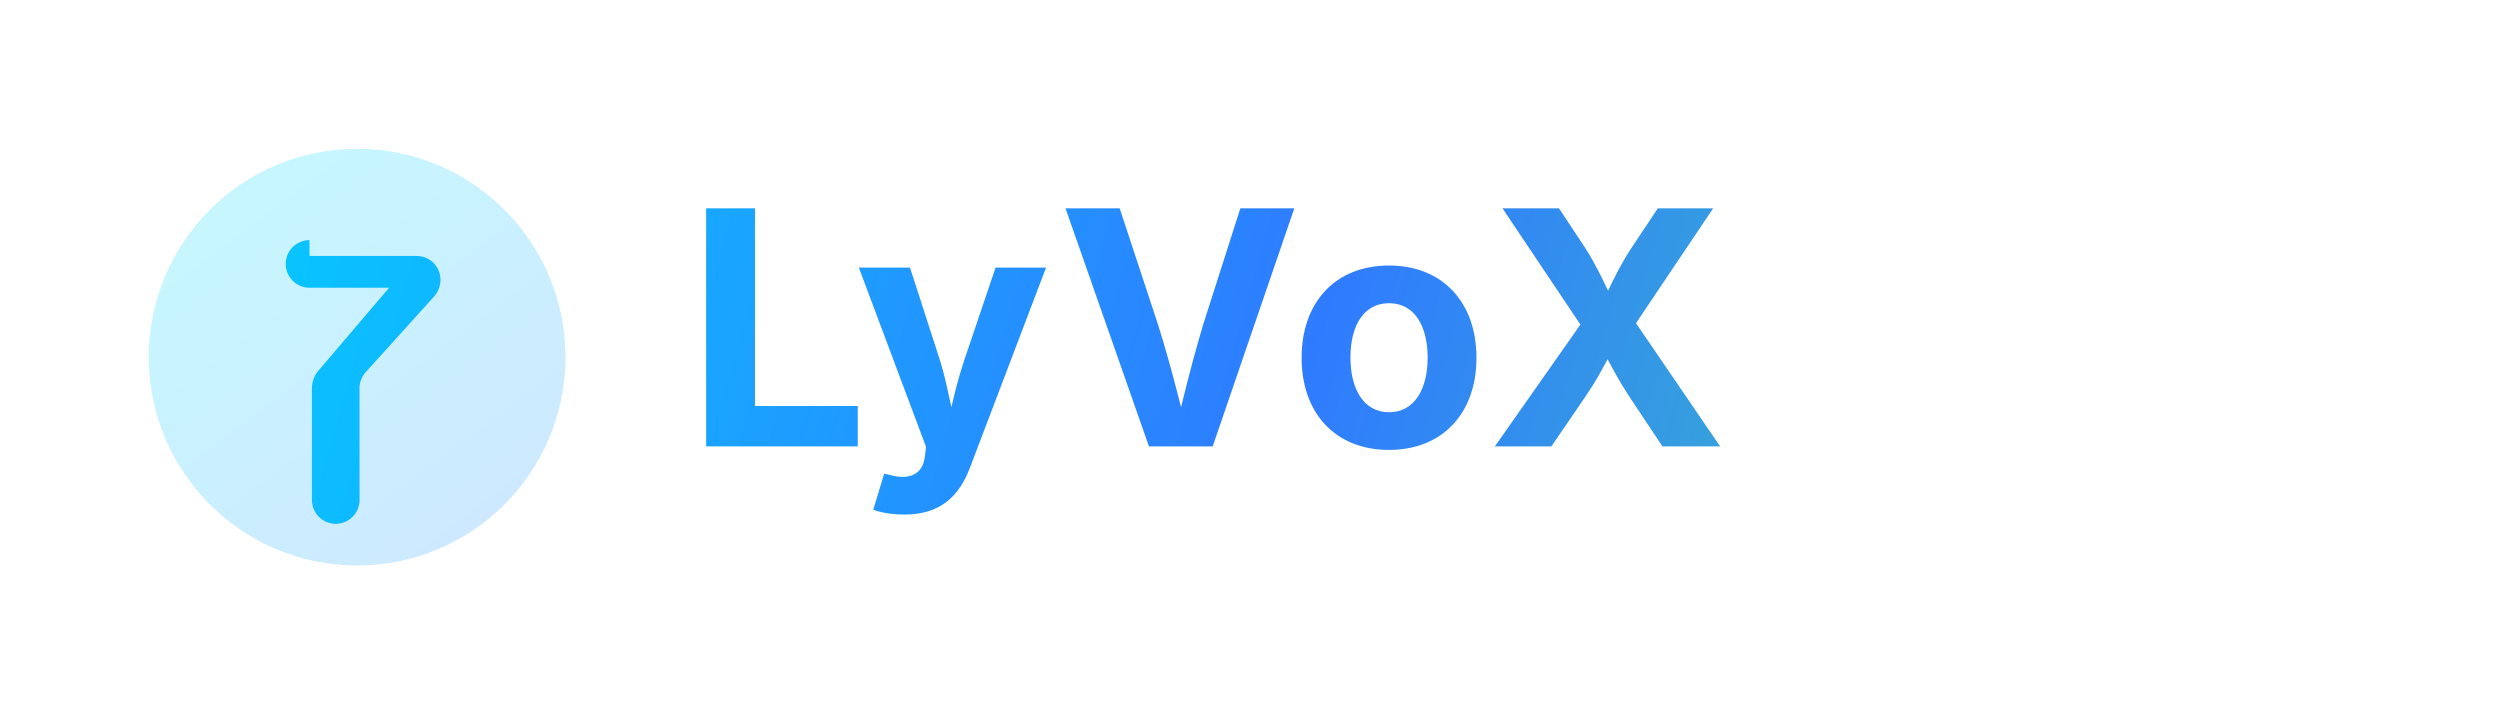
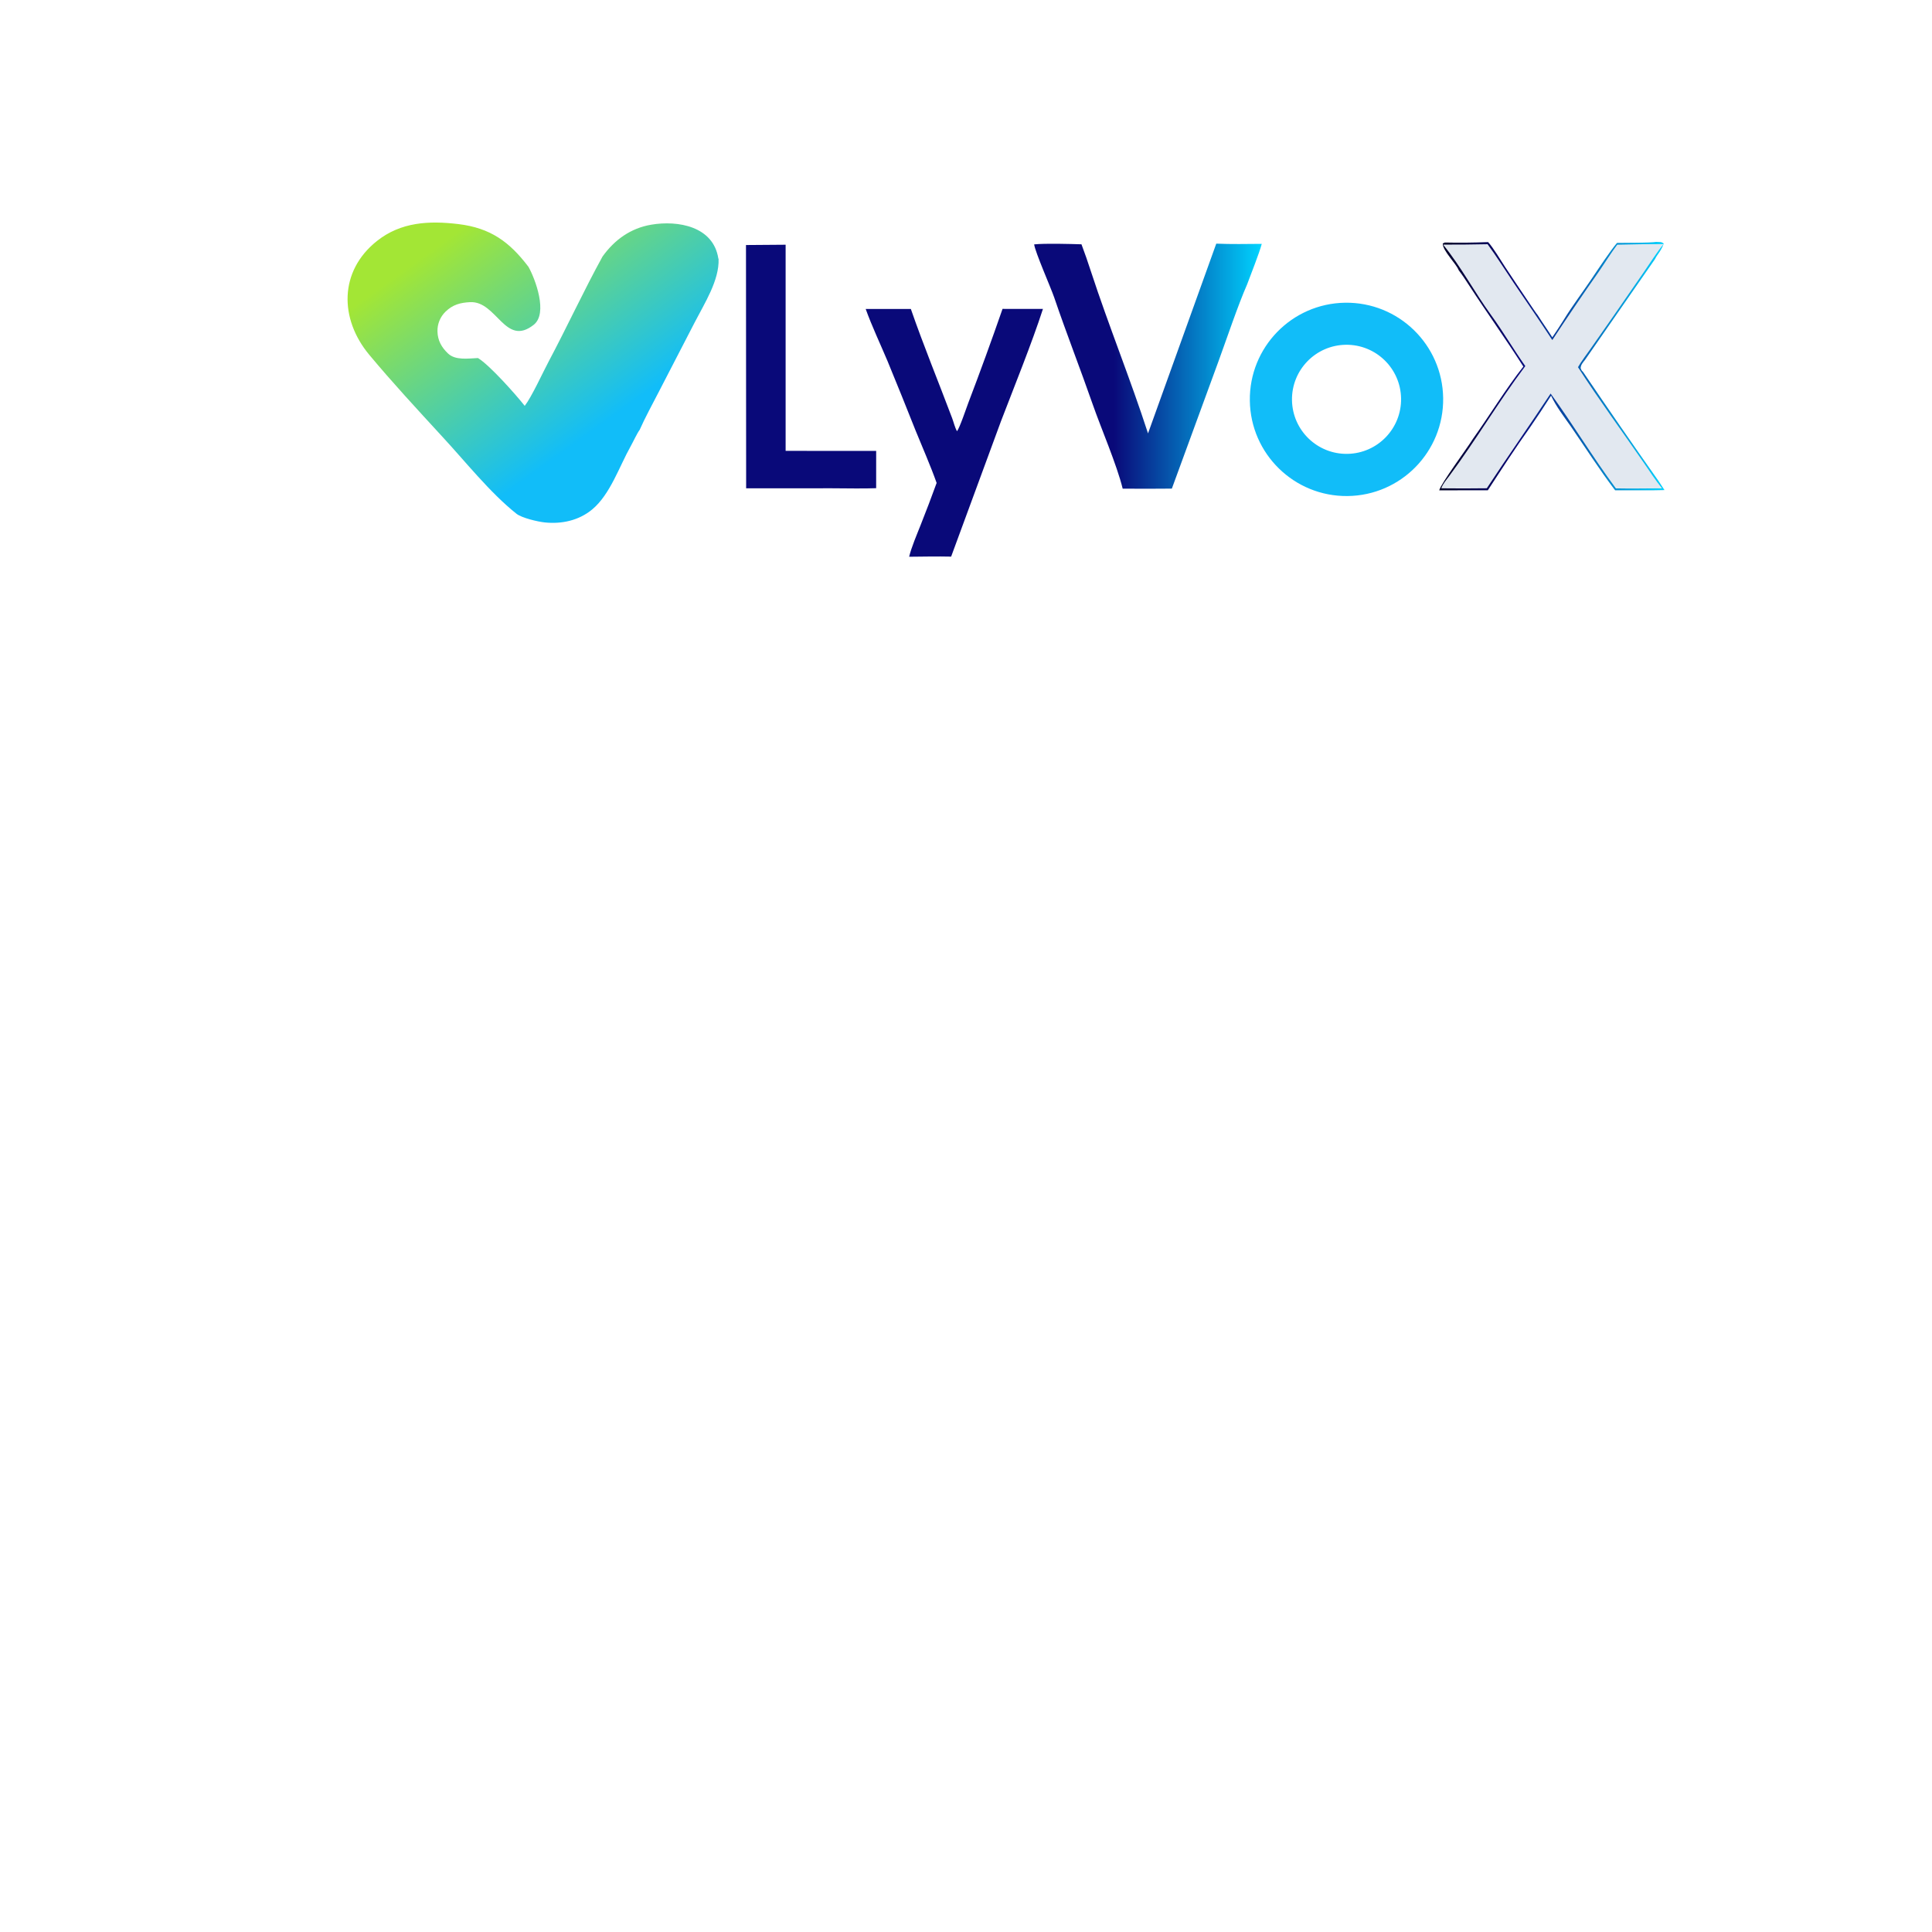
- <svg xmlns="http://www.w3.org/2000/svg" width="168" height="48" viewBox="0 0 168 48" fill="none">
+ <svg xmlns="http://www.w3.org/2000/svg" version="1.1" width="1024" height="1024" viewBox="384 -88.5 1024 1024" xml:space="preserve">
  <defs>
-     <linearGradient id="lyvox-wordmark-gradient" x1="0" y1="0" x2="168" y2="48" gradientUnits="userSpaceOnUse">
-       <stop offset="0" stop-color="#00D4FF" />
-       <stop offset="0.48" stop-color="#2F7BFF" />
-       <stop offset="1" stop-color="#45F391" />
+ </defs>
+   <g transform="matrix(0.5 0 0 0.5 1097.67 123.18)">
+     <path style="stroke: none; stroke-width: 1; stroke-dasharray: none; stroke-linecap: butt; stroke-dashoffset: 0; stroke-linejoin: miter; stroke-miterlimit: 4; fill: rgb(17,189,249); fill-rule: nonzero; opacity: 1;" transform=" translate(-1422.37, -525.61)" d="M 1420.82 423.149 C 1477.49 422.293 1524.09 467.598 1524.84 524.268 C 1525.58 580.938 1480.18 627.447 1423.5 628.073 C 1367 628.698 1320.65 583.456 1319.91 526.949 C 1319.17 470.442 1364.32 424.004 1420.82 423.149 z M 1423.49 583.365 C 1455.36 582.77 1480.73 556.504 1480.23 524.637 C 1479.73 492.77 1453.54 467.317 1421.67 467.725 C 1389.67 468.135 1364.09 494.458 1364.59 526.458 C 1365.1 558.457 1391.49 583.962 1423.49 583.365 z" stroke-linecap="round" />
+   </g>
+   <g transform="matrix(0.5 0 0 0.5 1206.51 105.55)">
+     <path style="stroke: none; stroke-width: 1; stroke-dasharray: none; stroke-linecap: butt; stroke-dashoffset: 0; stroke-linejoin: miter; stroke-miterlimit: 4; fill: rgb(226,232,240); fill-rule: nonzero; opacity: 1;" transform=" translate(-1640.12, -490.36)" d="M 1750.68 358.711 C 1754.48 358.985 1756.06 358.396 1758.54 360.301 L 1758.57 360.995 C 1755.33 369.241 1751.87 371.772 1749.47 376.831 L 1675.37 483.573 C 1672.95 486.748 1670.93 488.589 1670.59 492.49 C 1671.81 495.111 1671.21 494.631 1673.14 496.459 C 1699.51 535.328 1726.24 573.954 1753.32 612.332 L 1759.49 621.742 C 1750.65 621.985 1741.81 622.066 1732.97 621.985 L 1707.2 621.982 C 1690.29 599.669 1675.94 577.091 1660.14 554.092 C 1652.56 543.318 1644.99 533.544 1639.28 521.668 C 1632.02 533.054 1624.55 544.309 1616.89 555.429 C 1601.9 576.425 1586.42 600.218 1572.27 621.939 L 1520.74 622.018 C 1523.01 614.155 1549.56 578.541 1556.58 567.341 C 1573.8 543.181 1591.82 513.721 1609.93 490.833 C 1591.41 461.737 1571.24 433.689 1552.44 404.776 C 1548.9 399.338 1545.39 393.873 1541.41 388.74 C 1538.88 381.856 1524.29 367.973 1524.47 360.384 L 1526.73 359.35 C 1542.01 359.679 1557.3 359.534 1572.57 358.917 C 1577.85 364.622 1586.01 378.285 1590.55 385.241 C 1599.07 398.115 1607.66 410.939 1616.33 423.712 C 1617.23 425.044 1624.27 435.582 1625.04 436.208 C 1630.1 444.288 1635.63 451.898 1640.59 459.88 C 1644.9 453.663 1648.8 447.528 1652.85 441.144 C 1660.77 428.028 1673.84 410.477 1682.61 397.402 C 1688.93 387.977 1702.26 367.903 1709.18 359.795 C 1717.23 359.654 1744.57 359.812 1750.68 358.711 z" stroke-linecap="round" />
+   </g>
+   <g transform="matrix(0.5 0 0 0.5 1206.51 105.55)">
+     <linearGradient id="SVGID_SVGID_3844_1" gradientUnits="userSpaceOnUse" gradientTransform="matrix(1 0 0 1 1520.74 358.71)" x1="0" y1="131.654" x2="238.75" y2="131.654">
+       <stop offset="0%" style="stop-color:rgb(2,0,36);stop-opacity: 1" />
+       <stop offset="35%" style="stop-color:rgb(9,9,121);stop-opacity: 1" />
+       <stop offset="100%" style="stop-color:rgb(0,212,255);stop-opacity: 1" />
    </linearGradient>
-     <linearGradient id="lyvox-icon-gradient" x1="12" y1="8" x2="36" y2="40" gradientUnits="userSpaceOnUse">
-       <stop offset="0" stop-color="#00D4FF" />
-       <stop offset="1" stop-color="#2F7BFF" />
+     <path style="stroke: none; stroke-width: 1; stroke-dasharray: none; stroke-linecap: butt; stroke-dashoffset: 0; stroke-linejoin: miter; stroke-miterlimit: 4; fill: url(#SVGID_SVGID_3844_1); fill-rule: nonzero; opacity: 1;" transform=" translate(-1640.12, -490.36)" d="M 1750.68 358.711 C 1754.48 358.985 1756.06 358.396 1758.54 360.301 L 1758.57 360.995 C 1742.2 361.003 1725.82 361.219 1709.45 361.643 C 1702.71 370.549 1696.07 381.322 1689.63 390.644 C 1672.92 414.42 1656.57 438.453 1640.6 462.734 C 1627.42 442.478 1613.26 422.156 1599.72 402.063 C 1591.05 389.188 1581.08 373.407 1572 361.131 C 1556.29 361.463 1540.57 361.609 1524.85 361.57 C 1543.55 384.461 1558.34 412.373 1575.79 436.338 C 1588.5 453.809 1599.54 472.76 1611.99 490.304 C 1583.84 527.782 1559.64 568.734 1531.69 606.391 C 1528.77 610.327 1524.39 615.333 1522.94 619.883 C 1539.02 620.074 1555.1 620.06 1571.18 619.843 C 1593.42 586.036 1616.62 553.157 1638.82 519.444 C 1662.51 552.015 1683.38 586.795 1707.99 619.961 C 1723.88 620.304 1740.92 619.951 1756.9 619.904 C 1750.29 611.739 1744.03 602.139 1738.04 593.432 C 1714.73 559.544 1690.1 526.046 1667.83 491.488 C 1670.52 486.484 1678.15 476.282 1681.65 471.313 L 1705.56 437.085 L 1737.92 390.265 C 1743.59 382.006 1752.38 368.333 1758.57 360.995 C 1755.33 369.241 1751.87 371.772 1749.47 376.831 L 1675.37 483.573 C 1672.95 486.748 1670.93 488.589 1670.59 492.49 C 1671.81 495.111 1671.21 494.631 1673.14 496.459 C 1699.51 535.328 1726.24 573.954 1753.32 612.332 L 1759.49 621.742 C 1750.65 621.985 1741.81 622.066 1732.97 621.985 L 1707.2 621.982 C 1690.29 599.669 1675.94 577.091 1660.14 554.092 C 1652.56 543.318 1644.99 533.544 1639.28 521.668 C 1632.02 533.054 1624.55 544.309 1616.89 555.429 C 1601.9 576.425 1586.42 600.218 1572.27 621.939 L 1520.74 622.018 C 1523.01 614.155 1549.56 578.541 1556.58 567.341 C 1573.8 543.181 1591.82 513.721 1609.93 490.833 C 1591.41 461.737 1571.24 433.689 1552.44 404.776 C 1548.9 399.338 1545.39 393.873 1541.41 388.74 C 1538.88 381.856 1524.29 367.973 1524.47 360.384 L 1526.73 359.35 C 1542.01 359.679 1557.3 359.534 1572.57 358.917 C 1577.85 364.622 1586.01 378.285 1590.55 385.241 C 1599.07 398.115 1607.66 410.939 1616.33 423.712 C 1617.23 425.044 1624.27 435.582 1625.04 436.208 C 1630.1 444.288 1635.63 451.898 1640.59 459.88 C 1644.9 453.663 1648.8 447.528 1652.85 441.144 C 1660.77 428.028 1673.84 410.477 1682.61 397.402 C 1688.93 387.977 1702.26 367.903 1709.18 359.795 C 1717.23 359.654 1744.57 359.812 1750.68 358.711 z" stroke-linecap="round" />
+   </g>
+   <g transform="matrix(0.5 0 0 0.5 992.44 105.59)">
+     <linearGradient id="SVGID_SVGID_3845_2" gradientUnits="userSpaceOnUse" gradientTransform="matrix(1 0 0 1 1091.34 360.54)" x1="0" y1="129.902" x2="241.26" y2="129.902">
+       <stop offset="35%" style="stop-color:rgb(9,9,121);stop-opacity: 1" />
+       <stop offset="100%" style="stop-color:rgb(0,212,255);stop-opacity: 1" />
    </linearGradient>
-   </defs>
-   <rect width="168" height="48" rx="10" fill="transparent" />
-   <g aria-label="LyVoX" transform="translate(6 6)">
-     <circle cx="18" cy="18" r="14" fill="url(#lyvox-icon-gradient)" opacity="0.22" />
-     <path d="M14.8 11.2H22C22.884 11.2 23.6 11.916 23.6 12.8C23.6 13.22 23.441 13.626 23.155 13.943L18.584 19C18.348 19.263 18.196 19.602 18.16 19.961V27.6C18.16 28.484 17.444 29.2 16.56 29.2C15.676 29.2 14.96 28.484 14.96 27.6V20.08C14.96 19.643 15.12 19.22 15.412 18.892L20.148 13.336H14.8C13.916 13.336 13.2 12.62 13.2 11.736C13.2 10.852 13.916 10.136 14.8 10.136Z" fill="url(#lyvox-wordmark-gradient)" />
-     <text x="40" y="24" font-family="'Inter','Segoe UI','SF Pro Display',sans-serif" font-weight="700" font-size="22" letter-spacing="0.02em" fill="url(#lyvox-wordmark-gradient)">LyVoX</text>
+     <path style="stroke: none; stroke-width: 1; stroke-dasharray: none; stroke-linecap: butt; stroke-dashoffset: 0; stroke-linejoin: miter; stroke-miterlimit: 4; fill: url(#SVGID_SVGID_3845_2); fill-rule: nonzero; opacity: 1;" transform=" translate(-1211.97, -490.44)" d="M 1284.38 360.543 C 1300.34 361.198 1316.6 360.896 1332.6 360.77 C 1330.01 370.661 1320.9 393.367 1317.07 403.798 C 1307.42 425.632 1294.96 462.819 1286.55 485.771 L 1237.3 620.204 C 1219.92 620.377 1202.55 620.392 1185.18 620.25 C 1178.84 594.463 1162.44 556.789 1153.44 530.981 C 1140.34 493.389 1125.47 455.456 1112.62 417.673 C 1109.17 407.516 1092.33 369.387 1091.34 361.307 C 1103.36 360.103 1128.9 360.841 1141.5 361.227 C 1145.11 370.727 1148.39 380.373 1151.54 390.032 C 1170.34 447.528 1193.42 504.195 1212.04 561.679 L 1284.38 360.543 z" stroke-linecap="round" />
+   </g>
+   <g transform="matrix(0.5 0 0 0.5 889.81 140.9)">
+     <path style="stroke: none; stroke-width: 1; stroke-dasharray: none; stroke-linecap: butt; stroke-dashoffset: 0; stroke-linejoin: round; stroke-miterlimit: 4; fill: rgb(9,9,121); fill-rule: nonzero; opacity: 1;" transform=" translate(-1006.67, -561.11)" d="M 912.717 429.825 L 960.581 429.803 C 974.025 468.609 989.849 507.009 1004.32 545.456 C 1006.14 550.286 1007.01 554.889 1009.51 559.445 C 1012.4 555.75 1019.29 535.267 1021.47 529.451 C 1034.08 496.401 1046.18 463.161 1057.78 429.742 L 1100.63 429.761 C 1088.97 465.826 1069.7 513.374 1056.1 548.896 L 1003.29 692.355 C 988.696 692.021 973.427 692.356 958.779 692.478 C 961.086 682.7 967.088 668.656 970.905 658.99 C 976.8 644.161 982.472 629.244 987.917 614.243 C 981.307 595.58 973.11 577.218 965.676 558.866 C 955.95 534.285 946.051 509.774 935.979 485.333 C 928.477 467.508 919.163 447.821 912.717 429.825 z" stroke-linecap="round" />
+   </g>
+   <g transform="matrix(0.5 0 0 0.5 813.89 105.8)">
+     <path style="stroke: none; stroke-width: 1; stroke-dasharray: none; stroke-linecap: butt; stroke-dashoffset: 0; stroke-linejoin: round; stroke-miterlimit: 4; fill: rgb(9,9,121); fill-rule: nonzero; opacity: 1;" transform=" translate(-854.88, -490.86)" d="M 785.877 361.998 L 827.898 361.682 L 827.892 580.206 L 923.877 580.218 L 923.863 619.762 C 909.762 620.349 891.495 619.846 876.967 619.854 L 786.042 619.895 L 785.877 361.998 z" stroke-linecap="round" />
+   </g>
+   <g transform="matrix(0.5 0 0 0.5 666.55 109.04)">
+     <linearGradient id="SVGID_SVGID_3847_3" gradientUnits="userSpaceOnUse" gradientTransform="matrix(1 0 0 1 277.54 338.18)" x1="98.329" y1="22.283" x2="294.987" y2="296.05">
+       <stop offset="0%" style="stop-color:rgb(163,230,53);stop-opacity: 1" />
+       <stop offset="76%" style="stop-color:rgb(17,189,249);stop-opacity: 1" />
+     </linearGradient>
+     <path style="stroke: none; stroke-width: 1; stroke-dasharray: none; stroke-linecap: butt; stroke-dashoffset: 0; stroke-linejoin: miter; stroke-miterlimit: 4; fill: url(#SVGID_SVGID_3847_3); fill-rule: nonzero; opacity: 1;" transform=" translate(-474.2, -497.34)" d="M 587.177 557.914 C 584.584 561.243 580.13 570.893 577.727 575.153 C 565.607 596.641 555.971 626.418 536.837 642.293 C 522.619 654.089 504.386 657.953 486.475 656.049 C 479.065 655.26 462.166 651.313 456.537 646.832 C 428.241 624.305 402.185 591.199 377.49 564.616 C 351.456 536.257 325.155 507.906 300.533 478.361 C 268.848 440.341 268.384 389.735 308.692 357.707 C 334.045 337.561 363.954 336.045 395.069 339.81 C 428.918 343.906 449.115 358.496 469.281 385.096 C 476.604 398.102 490.134 434.44 474.923 446.503 C 444.499 470.631 435.808 421.01 407.286 422.553 C 397.226 423.097 389.113 425.085 381.389 432.627 C 375.692 438.146 372.588 445.814 372.841 453.742 C 373.108 463.324 377.205 470.485 384.024 476.986 C 391.87 484.465 405.504 482.236 415.753 481.802 C 427.724 488.873 455.791 520.347 465.334 532.494 C 472.703 522.968 484.428 497.256 490.727 485.423 C 510.108 449.013 527.96 410.245 547.811 374.18 C 560.551 356.43 577.549 344.171 599.423 340.441 C 627.762 335.608 665.307 342.211 670.549 376.218 C 670.64 376.397 670.731 376.577 670.822 376.756 C 671.655 399.356 656.039 423.581 645.682 443.677 L 607.463 517.606 C 601.164 529.863 592.596 545.541 587.177 557.914 z" stroke-linecap="round" />
  </g>
</svg>
